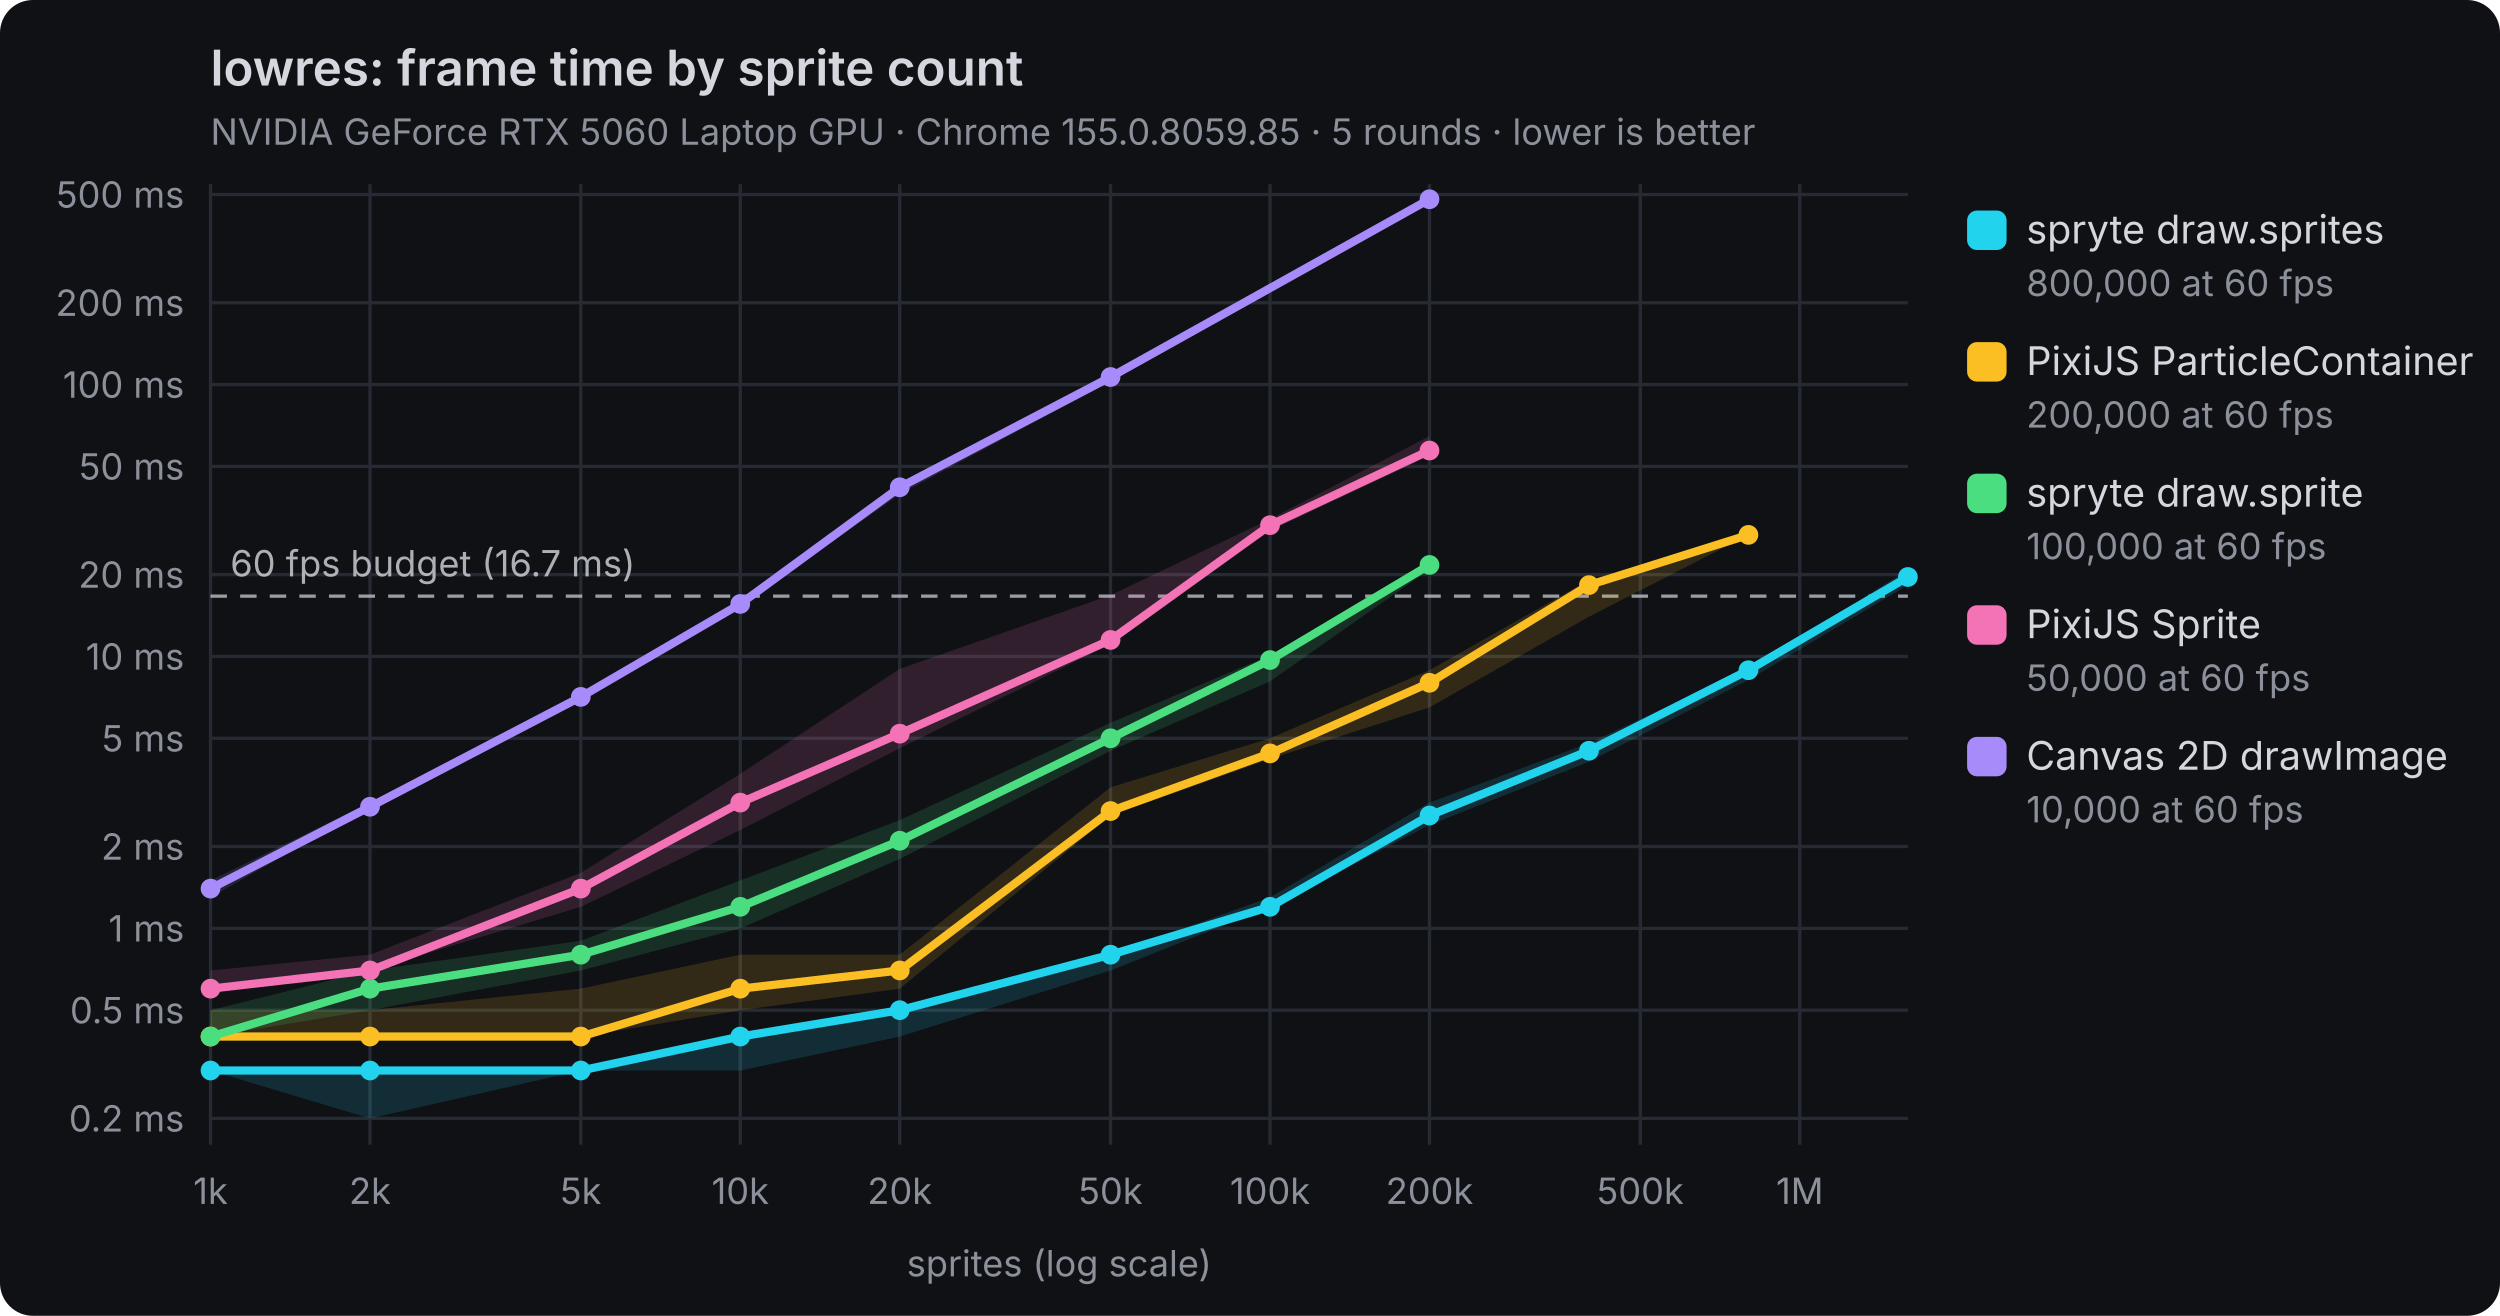
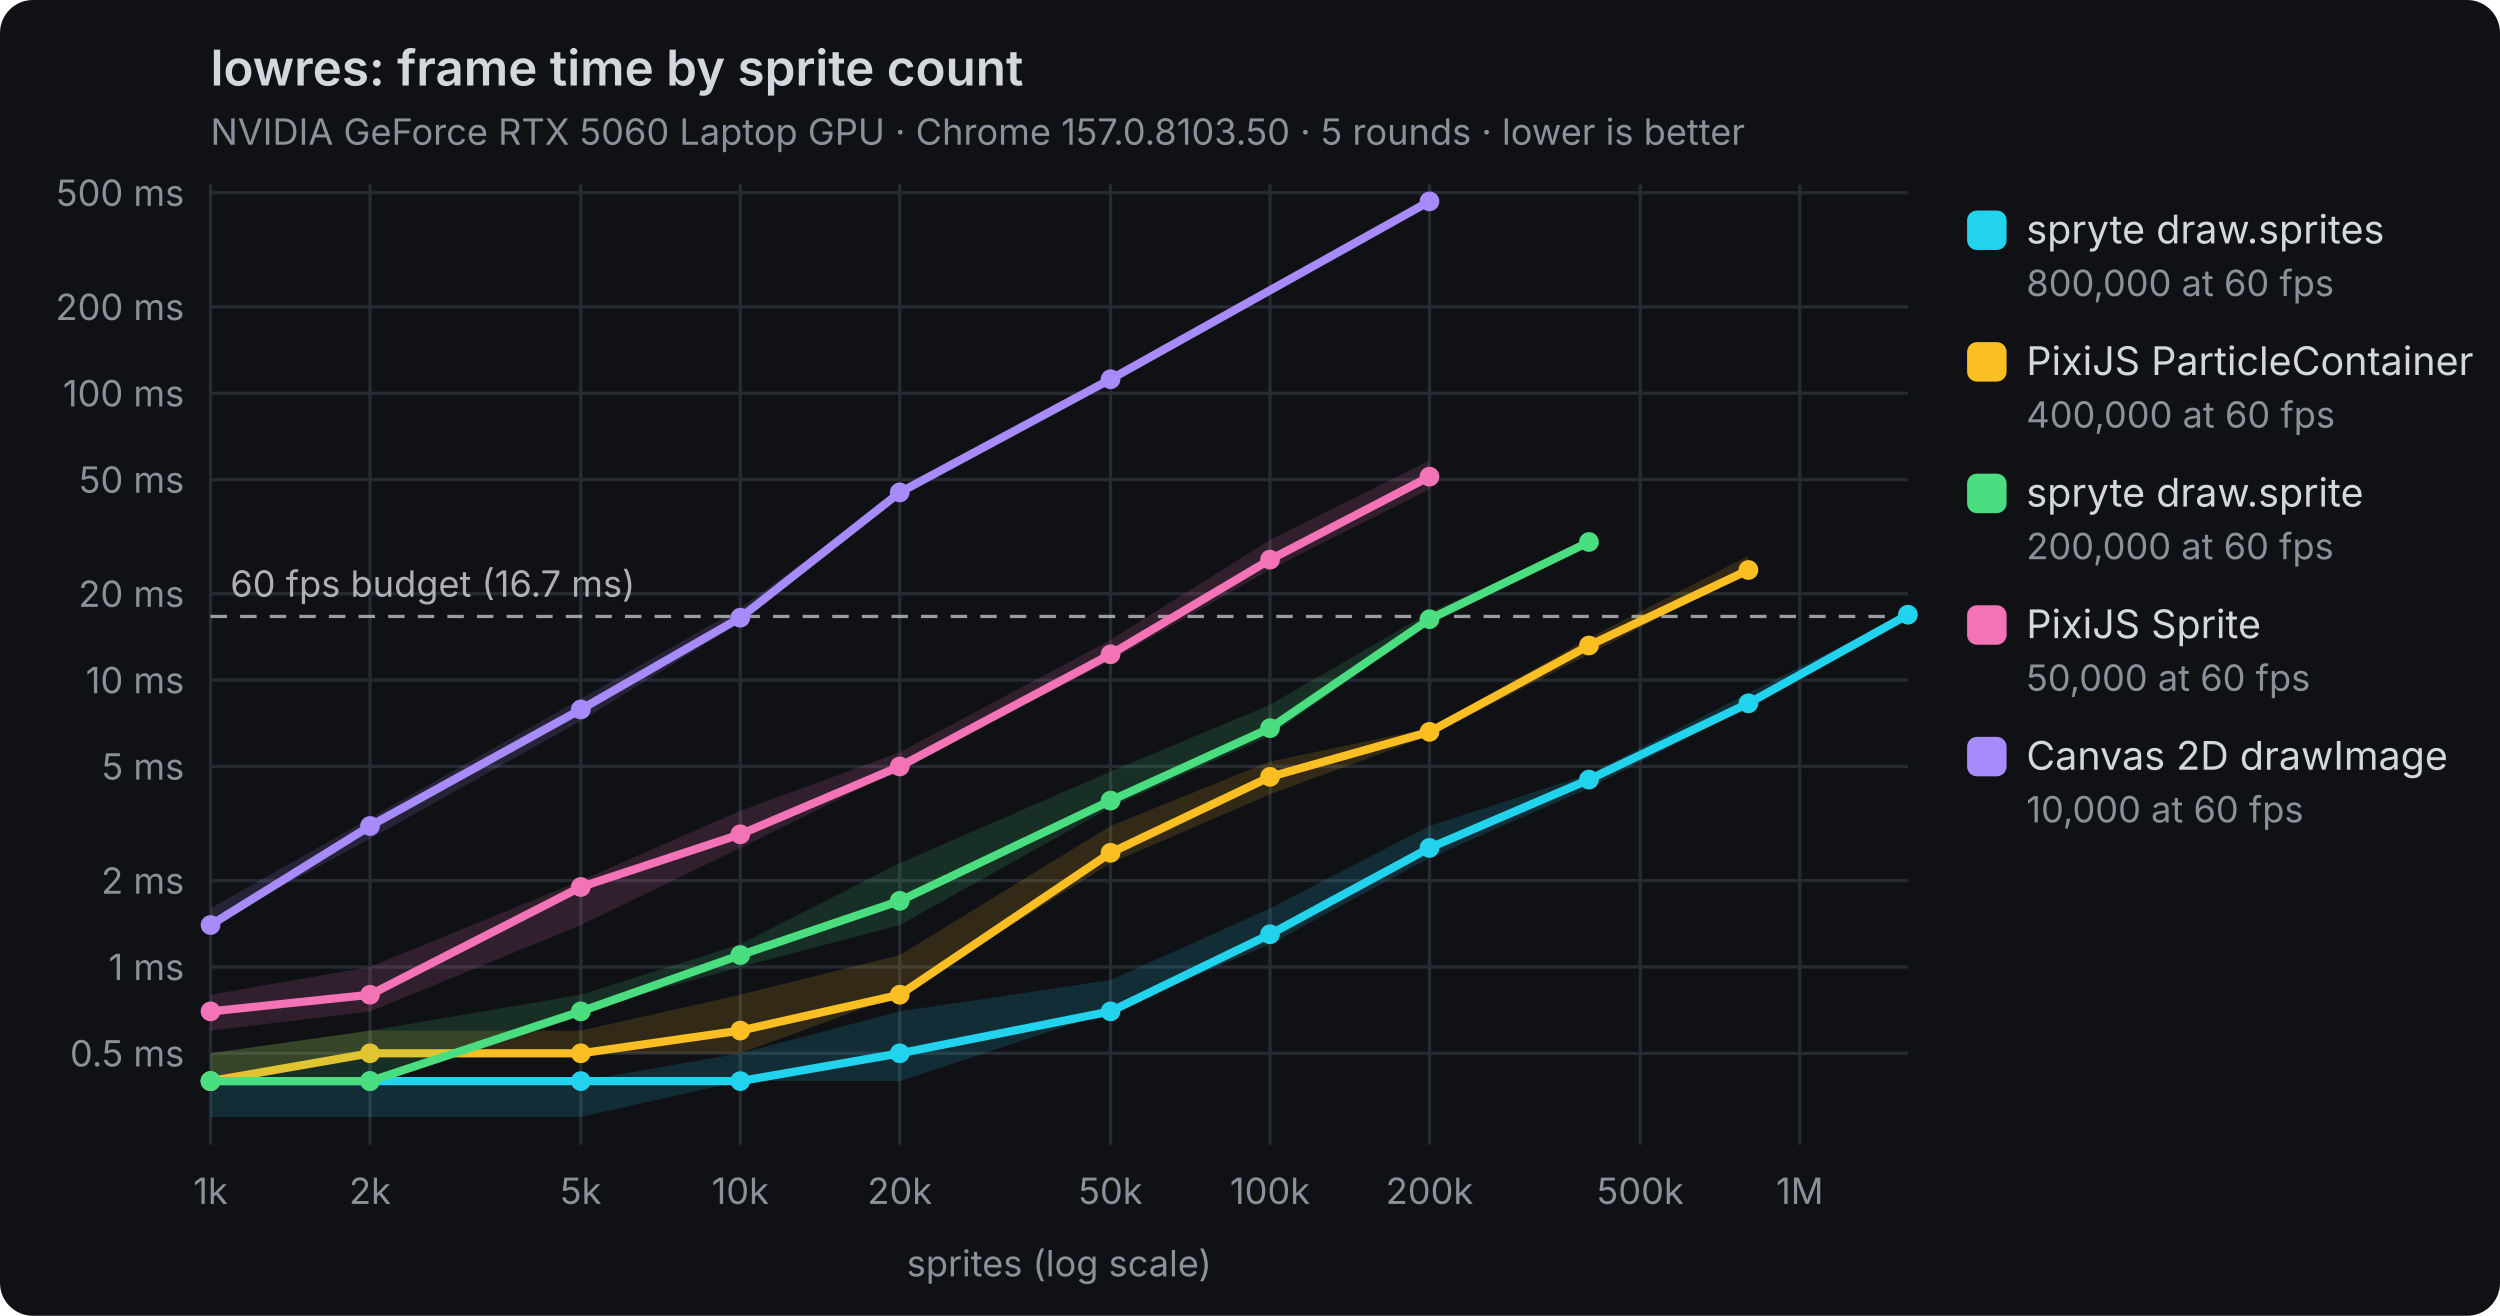
<svg xmlns="http://www.w3.org/2000/svg" viewBox="0 0 760 400" width="760" height="400" font-family="ui-sans-serif, system-ui, -apple-system, Segoe UI, sans-serif" role="img" aria-label="lowres: frame time by count">
  <rect width="760" height="400" rx="10" fill="#0f1115" />
  <text x="64" y="26" fill="#d4d7dd" font-size="15" font-weight="600">lowres: frame time by sprite count</text>
-   <text x="64" y="44" fill="#8b909a" font-size="11">NVIDIA GeForce RTX 5060 Laptop GPU · Chrome 155.0.8059.85 · 5 rounds · lower is better</text>
-   <line x1="64" x2="580" y1="339.99" y2="339.99" stroke="#262a33" />
-   <text x="56" y="343.99" fill="#8b909a" font-size="11" text-anchor="end">0.2 ms</text>
-   <line x1="64" x2="580" y1="307.098" y2="307.098" stroke="#262a33" />
-   <text x="56" y="311.098" fill="#8b909a" font-size="11" text-anchor="end">0.5 ms</text>
-   <line x1="64" x2="580" y1="282.217" y2="282.217" stroke="#262a33" />
-   <text x="56" y="286.217" fill="#8b909a" font-size="11" text-anchor="end">1 ms</text>
-   <line x1="64" x2="580" y1="257.335" y2="257.335" stroke="#262a33" />
-   <text x="56" y="261.335" fill="#8b909a" font-size="11" text-anchor="end">2 ms</text>
-   <line x1="64" x2="580" y1="224.443" y2="224.443" stroke="#262a33" />
-   <text x="56" y="228.443" fill="#8b909a" font-size="11" text-anchor="end">5 ms</text>
-   <line x1="64" x2="580" y1="199.561" y2="199.561" stroke="#262a33" />
-   <text x="56" y="203.561" fill="#8b909a" font-size="11" text-anchor="end">10 ms</text>
-   <line x1="64" x2="580" y1="174.68" y2="174.68" stroke="#262a33" />
-   <text x="56" y="178.68" fill="#8b909a" font-size="11" text-anchor="end">20 ms</text>
-   <line x1="64" x2="580" y1="141.788" y2="141.788" stroke="#262a33" />
-   <text x="56" y="145.788" fill="#8b909a" font-size="11" text-anchor="end">50 ms</text>
-   <line x1="64" x2="580" y1="116.906" y2="116.906" stroke="#262a33" />
-   <text x="56" y="120.906" fill="#8b909a" font-size="11" text-anchor="end">100 ms</text>
-   <line x1="64" x2="580" y1="92.025" y2="92.025" stroke="#262a33" />
-   <text x="56" y="96.025" fill="#8b909a" font-size="11" text-anchor="end">200 ms</text>
-   <line x1="64" x2="580" y1="59.133" y2="59.133" stroke="#262a33" />
-   <text x="56" y="63.133" fill="#8b909a" font-size="11" text-anchor="end">500 ms</text>
+   <text x="64" y="44" fill="#8b909a" font-size="11">NVIDIA GeForce RTX 5060 Laptop GPU · Chrome 157.0.8103.50 · 5 rounds · lower is better</text>
+   <line x1="64" x2="580" y1="320.203" y2="320.203" stroke="#262a33" />
+   <text x="56" y="324.203" fill="#8b909a" font-size="11" text-anchor="end">0.5 ms</text>
+   <line x1="64" x2="580" y1="293.951" y2="293.951" stroke="#262a33" />
+   <text x="56" y="297.951" fill="#8b909a" font-size="11" text-anchor="end">1 ms</text>
+   <line x1="64" x2="580" y1="267.7" y2="267.7" stroke="#262a33" />
+   <text x="56" y="271.7" fill="#8b909a" font-size="11" text-anchor="end">2 ms</text>
+   <line x1="64" x2="580" y1="232.998" y2="232.998" stroke="#262a33" />
+   <text x="56" y="236.998" fill="#8b909a" font-size="11" text-anchor="end">5 ms</text>
+   <line x1="64" x2="580" y1="206.747" y2="206.747" stroke="#262a33" />
+   <text x="56" y="210.747" fill="#8b909a" font-size="11" text-anchor="end">10 ms</text>
+   <line x1="64" x2="580" y1="180.496" y2="180.496" stroke="#262a33" />
+   <text x="56" y="184.496" fill="#8b909a" font-size="11" text-anchor="end">20 ms</text>
+   <line x1="64" x2="580" y1="145.793" y2="145.793" stroke="#262a33" />
+   <text x="56" y="149.793" fill="#8b909a" font-size="11" text-anchor="end">50 ms</text>
+   <line x1="64" x2="580" y1="119.542" y2="119.542" stroke="#262a33" />
+   <text x="56" y="123.542" fill="#8b909a" font-size="11" text-anchor="end">100 ms</text>
+   <line x1="64" x2="580" y1="93.291" y2="93.291" stroke="#262a33" />
+   <text x="56" y="97.291" fill="#8b909a" font-size="11" text-anchor="end">200 ms</text>
+   <line x1="64" x2="580" y1="58.589" y2="58.589" stroke="#262a33" />
+   <text x="56" y="62.589" fill="#8b909a" font-size="11" text-anchor="end">500 ms</text>
  <line x1="64" x2="64" y1="56" y2="348" stroke="#262a33" />
  <text x="64" y="366" fill="#8b909a" font-size="11" text-anchor="middle">1k</text>
  <line x1="112.479" x2="112.479" y1="56" y2="348" stroke="#262a33" />
  <text x="112.479" y="366" fill="#8b909a" font-size="11" text-anchor="middle">2k</text>
  <line x1="176.564" x2="176.564" y1="56" y2="348" stroke="#262a33" />
  <text x="176.564" y="366" fill="#8b909a" font-size="11" text-anchor="middle">5k</text>
  <line x1="225.043" x2="225.043" y1="56" y2="348" stroke="#262a33" />
  <text x="225.043" y="366" fill="#8b909a" font-size="11" text-anchor="middle">10k</text>
  <line x1="273.521" x2="273.521" y1="56" y2="348" stroke="#262a33" />
  <text x="273.521" y="366" fill="#8b909a" font-size="11" text-anchor="middle">20k</text>
  <line x1="337.607" x2="337.607" y1="56" y2="348" stroke="#262a33" />
  <text x="337.607" y="366" fill="#8b909a" font-size="11" text-anchor="middle">50k</text>
  <line x1="386.085" x2="386.085" y1="56" y2="348" stroke="#262a33" />
  <text x="386.085" y="366" fill="#8b909a" font-size="11" text-anchor="middle">100k</text>
  <line x1="434.564" x2="434.564" y1="56" y2="348" stroke="#262a33" />
  <text x="434.564" y="366" fill="#8b909a" font-size="11" text-anchor="middle">200k</text>
  <line x1="498.649" x2="498.649" y1="56" y2="348" stroke="#262a33" />
  <text x="498.649" y="366" fill="#8b909a" font-size="11" text-anchor="middle">500k</text>
  <line x1="547.128" x2="547.128" y1="56" y2="348" stroke="#262a33" />
  <text x="547.128" y="366" fill="#8b909a" font-size="11" text-anchor="middle">1M</text>
  <text x="322" y="388" fill="#8b909a" font-size="11" text-anchor="middle">sprites (log scale)</text>
-   <line x1="64" x2="580" y1="181.225" y2="181.225" stroke="#d4d7dd" stroke-dasharray="5 4" opacity="0.7" />
-   <text x="70" y="175.225" fill="#d4d7dd" font-size="11" opacity="0.8">60 fps budget (16.7 ms)</text>
-   <polygon points="64,325.435 112.479,339.99 176.564,325.435 225.043,325.435 273.521,315.108 337.607,295.02 386.085,275.672 434.564,250.79 483.043,231.567 531.521,206.685 580,177.869 580,173.272 531.521,203.344 483.043,225.908 434.564,243.997 386.085,272.799 337.607,290.227 273.521,307.098 225.043,315.108 176.564,325.435 112.479,325.435 64,325.435" fill="#22d3ee" opacity="0.15" />
-   <polyline points="64,325.435 112.479,325.435 176.564,325.435 225.043,315.108 273.521,307.098 337.607,290.227 386.085,275.672 434.564,247.917 483.043,228.225 531.521,203.745 580,175.405" fill="none" stroke="#22d3ee" stroke-width="2.5" stroke-linejoin="round" />
-   <circle cx="64" cy="325.435" r="3" fill="#22d3ee" />
-   <circle cx="112.479" cy="325.435" r="3" fill="#22d3ee" />
-   <circle cx="176.564" cy="325.435" r="3" fill="#22d3ee" />
-   <circle cx="225.043" cy="315.108" r="3" fill="#22d3ee" />
-   <circle cx="273.521" cy="307.098" r="3" fill="#22d3ee" />
-   <circle cx="337.607" cy="290.227" r="3" fill="#22d3ee" />
-   <circle cx="386.085" cy="275.672" r="3" fill="#22d3ee" />
-   <circle cx="434.564" cy="247.917" r="3" fill="#22d3ee" />
-   <circle cx="483.043" cy="228.225" r="3" fill="#22d3ee" />
-   <circle cx="531.521" cy="203.745" r="3" fill="#22d3ee" />
-   <circle cx="580" cy="175.405" r="3" fill="#22d3ee" />
-   <polygon points="64,315.108 112.479,315.108 176.564,315.108 225.043,307.098 273.521,300.553 337.607,247.917 386.085,230.702 434.564,215.025 483.043,187.483 531.521,162.602 531.521,162.602 483.043,176.333 434.564,203.745 386.085,224.443 337.607,239.359 273.521,290.227 225.043,290.227 176.564,300.553 112.479,307.098 64,307.098" fill="#fbbf24" opacity="0.15" />
-   <polyline points="64,315.108 112.479,315.108 176.564,315.108 225.043,300.553 273.521,295.02 337.607,246.562 386.085,229.032 434.564,207.572 483.043,177.869 531.521,162.602" fill="none" stroke="#fbbf24" stroke-width="2.5" stroke-linejoin="round" />
-   <circle cx="64" cy="315.108" r="3" fill="#fbbf24" />
-   <circle cx="112.479" cy="315.108" r="3" fill="#fbbf24" />
-   <circle cx="176.564" cy="315.108" r="3" fill="#fbbf24" />
-   <circle cx="225.043" cy="300.553" r="3" fill="#fbbf24" />
-   <circle cx="273.521" cy="295.02" r="3" fill="#fbbf24" />
-   <circle cx="337.607" cy="246.562" r="3" fill="#fbbf24" />
-   <circle cx="386.085" cy="229.032" r="3" fill="#fbbf24" />
-   <circle cx="434.564" cy="207.572" r="3" fill="#fbbf24" />
-   <circle cx="483.043" cy="177.869" r="3" fill="#fbbf24" />
-   <circle cx="531.521" cy="162.602" r="3" fill="#fbbf24" />
-   <polygon points="64,315.108 112.479,307.098 176.564,295.02 225.043,282.217 273.521,261.117 337.607,228.225 386.085,207.126 434.564,173.1 434.564,171.422 386.085,199.204 337.607,219.74 273.521,249.325 225.043,267.662 176.564,285.999 112.479,295.02 64,307.098" fill="#4ade80" opacity="0.15" />
-   <polyline points="64,315.108 112.479,300.553 176.564,290.227 225.043,275.672 273.521,255.583 337.607,224.443 386.085,200.655 434.564,171.751" fill="none" stroke="#4ade80" stroke-width="2.5" stroke-linejoin="round" />
-   <circle cx="64" cy="315.108" r="3" fill="#4ade80" />
-   <circle cx="112.479" cy="300.553" r="3" fill="#4ade80" />
-   <circle cx="176.564" cy="290.227" r="3" fill="#4ade80" />
-   <circle cx="225.043" cy="275.672" r="3" fill="#4ade80" />
-   <circle cx="273.521" cy="255.583" r="3" fill="#4ade80" />
-   <circle cx="337.607" cy="224.443" r="3" fill="#4ade80" />
-   <circle cx="386.085" cy="200.655" r="3" fill="#4ade80" />
-   <circle cx="434.564" cy="171.751" r="3" fill="#4ade80" />
-   <polygon points="64,300.553 112.479,295.02 176.564,275.672 225.043,252.318 273.521,227.436 337.607,195.815 386.085,161.342 434.564,138.497 434.564,132.592 386.085,157.808 337.607,180.938 273.521,203.344 225.043,235.252 176.564,265.345 112.479,290.227 64,295.02" fill="#f472b6" opacity="0.15" />
-   <polyline points="64,300.553 112.479,295.02 176.564,270.138 225.043,243.997 273.521,223.035 337.607,194.544 386.085,159.65 434.564,136.959" fill="none" stroke="#f472b6" stroke-width="2.5" stroke-linejoin="round" />
-   <circle cx="64" cy="300.553" r="3" fill="#f472b6" />
-   <circle cx="112.479" cy="295.02" r="3" fill="#f472b6" />
-   <circle cx="176.564" cy="270.138" r="3" fill="#f472b6" />
-   <circle cx="225.043" cy="243.997" r="3" fill="#f472b6" />
-   <circle cx="273.521" cy="223.035" r="3" fill="#f472b6" />
-   <circle cx="337.607" cy="194.544" r="3" fill="#f472b6" />
-   <circle cx="386.085" cy="159.65" r="3" fill="#f472b6" />
-   <circle cx="434.564" cy="136.959" r="3" fill="#f472b6" />
-   <polygon points="64,272.799 112.479,245.257 176.564,212.365 225.043,184.296 273.521,150.25 337.607,115.95 434.564,60.808 434.564,59.421 337.607,113.649 273.521,147.119 225.043,182.69 176.564,210.859 112.479,243.997 64,267.662" fill="#a78bfa" opacity="0.15" />
-   <polyline points="64,270.138 112.479,245.257 176.564,211.856 225.043,183.599 273.521,148.132 337.607,114.612 434.564,60.568" fill="none" stroke="#a78bfa" stroke-width="2.5" stroke-linejoin="round" />
-   <circle cx="64" cy="270.138" r="3" fill="#a78bfa" />
-   <circle cx="112.479" cy="245.257" r="3" fill="#a78bfa" />
-   <circle cx="176.564" cy="211.856" r="3" fill="#a78bfa" />
-   <circle cx="225.043" cy="183.599" r="3" fill="#a78bfa" />
-   <circle cx="273.521" cy="148.132" r="3" fill="#a78bfa" />
-   <circle cx="337.607" cy="114.612" r="3" fill="#a78bfa" />
-   <circle cx="434.564" cy="60.568" r="3" fill="#a78bfa" />
+   <line x1="64" x2="580" y1="187.401" y2="187.401" stroke="#d4d7dd" stroke-dasharray="5 4" opacity="0.7" />
+   <text x="70" y="181.401" fill="#d4d7dd" font-size="11" opacity="0.8">60 fps budget (16.7 ms)</text>
+   <polygon points="64,339.549 112.479,339.549 176.564,339.549 225.043,328.654 273.521,328.654 337.607,307.46 386.085,287.047 434.564,260.795 483.043,239.601 531.521,214.727 580,188.476 580,186.208 531.521,210.737 483.043,235.341 434.564,251.102 386.085,276.151 337.607,297.942 273.521,307.46 225.043,320.203 176.564,328.654 112.479,328.654 64,328.654" fill="#22d3ee" opacity="0.15" />
+   <polyline points="64,328.654 112.479,328.654 176.564,328.654 225.043,328.654 273.521,320.203 337.607,307.46 386.085,284.015 434.564,257.764 483.043,236.988 531.521,213.804 580,186.874" fill="none" stroke="#22d3ee" stroke-width="2.5" stroke-linejoin="round" />
+   <circle cx="64" cy="328.654" r="3" fill="#22d3ee" />
+   <circle cx="112.479" cy="328.654" r="3" fill="#22d3ee" />
+   <circle cx="176.564" cy="328.654" r="3" fill="#22d3ee" />
+   <circle cx="225.043" cy="328.654" r="3" fill="#22d3ee" />
+   <circle cx="273.521" cy="320.203" r="3" fill="#22d3ee" />
+   <circle cx="337.607" cy="307.46" r="3" fill="#22d3ee" />
+   <circle cx="386.085" cy="284.015" r="3" fill="#22d3ee" />
+   <circle cx="434.564" cy="257.764" r="3" fill="#22d3ee" />
+   <circle cx="483.043" cy="236.988" r="3" fill="#22d3ee" />
+   <circle cx="531.521" cy="213.804" r="3" fill="#22d3ee" />
+   <circle cx="580" cy="186.874" r="3" fill="#22d3ee" />
+   <polygon points="64,328.654 112.479,320.203 176.564,320.203 225.043,320.203 273.521,302.403 337.607,262.407 386.085,241.449 434.564,223.649 483.043,198.907 531.521,173.433 531.521,168.99 483.043,194.004 434.564,221.353 386.085,231.513 337.607,251.102 273.521,290.342 225.043,302.403 176.564,313.298 112.479,313.298 64,320.203" fill="#fbbf24" opacity="0.15" />
+   <polyline points="64,328.654 112.479,320.203 176.564,320.203 225.043,313.298 273.521,302.403 337.607,259.249 386.085,236.156 434.564,222.483 483.043,196.232 531.521,173.276" fill="none" stroke="#fbbf24" stroke-width="2.5" stroke-linejoin="round" />
+   <circle cx="64" cy="328.654" r="3" fill="#fbbf24" />
+   <circle cx="112.479" cy="320.203" r="3" fill="#fbbf24" />
+   <circle cx="176.564" cy="320.203" r="3" fill="#fbbf24" />
+   <circle cx="225.043" cy="313.298" r="3" fill="#fbbf24" />
+   <circle cx="273.521" cy="302.403" r="3" fill="#fbbf24" />
+   <circle cx="337.607" cy="259.249" r="3" fill="#fbbf24" />
+   <circle cx="386.085" cy="236.156" r="3" fill="#fbbf24" />
+   <circle cx="434.564" cy="222.483" r="3" fill="#fbbf24" />
+   <circle cx="483.043" cy="196.232" r="3" fill="#fbbf24" />
+   <circle cx="531.521" cy="173.276" r="3" fill="#fbbf24" />
+   <polygon points="64,328.654 112.479,328.654 176.564,307.46 225.043,293.951 273.521,281.208 337.607,245.439 386.085,223.649 434.564,189.423 483.043,165.905 483.043,164.39 434.564,186.208 386.085,214.263 337.607,234.544 273.521,262.407 225.043,287.047 176.564,302.403 112.479,313.298 64,320.203" fill="#4ade80" opacity="0.15" />
+   <polyline points="64,328.654 112.479,328.654 176.564,307.46 225.043,290.342 273.521,273.855 337.607,243.392 386.085,221.353 434.564,188.243 483.043,164.763" fill="none" stroke="#4ade80" stroke-width="2.5" stroke-linejoin="round" />
+   <circle cx="64" cy="328.654" r="3" fill="#4ade80" />
+   <circle cx="112.479" cy="328.654" r="3" fill="#4ade80" />
+   <circle cx="176.564" cy="307.46" r="3" fill="#4ade80" />
+   <circle cx="225.043" cy="290.342" r="3" fill="#4ade80" />
+   <circle cx="273.521" cy="273.855" r="3" fill="#4ade80" />
+   <circle cx="337.607" cy="243.392" r="3" fill="#4ade80" />
+   <circle cx="386.085" cy="221.353" r="3" fill="#4ade80" />
+   <circle cx="434.564" cy="188.243" r="3" fill="#4ade80" />
+   <circle cx="483.043" cy="164.763" r="3" fill="#4ade80" />
+   <polygon points="64,313.298 112.479,307.46 176.564,281.208 225.043,257.764 273.521,233.763 337.607,200.801 386.085,173.12 434.564,148.705 434.564,140.042 386.085,164.143 337.607,194.549 273.521,228.706 225.043,246.506 176.564,267.7 112.479,293.951 64,302.403" fill="#f472b6" opacity="0.15" />
+   <polyline points="64,307.46 112.479,302.403 176.564,269.643 225.043,253.628 273.521,232.998 337.607,198.907 386.085,170.125 434.564,144.895" fill="none" stroke="#f472b6" stroke-width="2.5" stroke-linejoin="round" />
+   <circle cx="64" cy="307.46" r="3" fill="#f472b6" />
+   <circle cx="112.479" cy="302.403" r="3" fill="#f472b6" />
+   <circle cx="176.564" cy="269.643" r="3" fill="#f472b6" />
+   <circle cx="225.043" cy="253.628" r="3" fill="#f472b6" />
+   <circle cx="273.521" cy="232.998" r="3" fill="#f472b6" />
+   <circle cx="337.607" cy="198.907" r="3" fill="#f472b6" />
+   <circle cx="386.085" cy="170.125" r="3" fill="#f472b6" />
+   <circle cx="434.564" cy="144.895" r="3" fill="#f472b6" />
+   <polygon points="64,281.208 112.479,254.957 176.564,219.188 225.043,189.184 273.521,151.33 337.607,115.318 434.564,62.545 434.564,59.61 337.607,114.085 273.521,149.448 225.043,184.909 176.564,212.459 112.479,248.735 64,276.151" fill="#a78bfa" opacity="0.15" />
+   <polyline points="64,281.208 112.479,251.102 176.564,215.674 225.043,187.781 273.521,149.7 337.607,115.284 434.564,61.215" fill="none" stroke="#a78bfa" stroke-width="2.5" stroke-linejoin="round" />
+   <circle cx="64" cy="281.208" r="3" fill="#a78bfa" />
+   <circle cx="112.479" cy="251.102" r="3" fill="#a78bfa" />
+   <circle cx="176.564" cy="215.674" r="3" fill="#a78bfa" />
+   <circle cx="225.043" cy="187.781" r="3" fill="#a78bfa" />
+   <circle cx="273.521" cy="149.7" r="3" fill="#a78bfa" />
+   <circle cx="337.607" cy="115.284" r="3" fill="#a78bfa" />
+   <circle cx="434.564" cy="61.215" r="3" fill="#a78bfa" />
  <rect x="598" y="64" width="12" height="12" rx="3" fill="#22d3ee" />
  <text x="616" y="74" fill="#d4d7dd" font-size="12">spryte draw.sprites</text>
  <text x="616" y="90" fill="#8b909a" font-size="11">800,000 at 60 fps</text>
  <rect x="598" y="104" width="12" height="12" rx="3" fill="#fbbf24" />
  <text x="616" y="114" fill="#d4d7dd" font-size="12">PixiJS ParticleContainer</text>
-   <text x="616" y="130" fill="#8b909a" font-size="11">200,000 at 60 fps</text>
+   <text x="616" y="130" fill="#8b909a" font-size="11">400,000 at 60 fps</text>
  <rect x="598" y="144" width="12" height="12" rx="3" fill="#4ade80" />
  <text x="616" y="154" fill="#d4d7dd" font-size="12">spryte draw.sprite</text>
-   <text x="616" y="170" fill="#8b909a" font-size="11">100,000 at 60 fps</text>
+   <text x="616" y="170" fill="#8b909a" font-size="11">200,000 at 60 fps</text>
  <rect x="598" y="184" width="12" height="12" rx="3" fill="#f472b6" />
  <text x="616" y="194" fill="#d4d7dd" font-size="12">PixiJS Sprite</text>
  <text x="616" y="210" fill="#8b909a" font-size="11">50,000 at 60 fps</text>
  <rect x="598" y="224" width="12" height="12" rx="3" fill="#a78bfa" />
  <text x="616" y="234" fill="#d4d7dd" font-size="12">Canvas 2D drawImage</text>
  <text x="616" y="250" fill="#8b909a" font-size="11">10,000 at 60 fps</text>
</svg>
